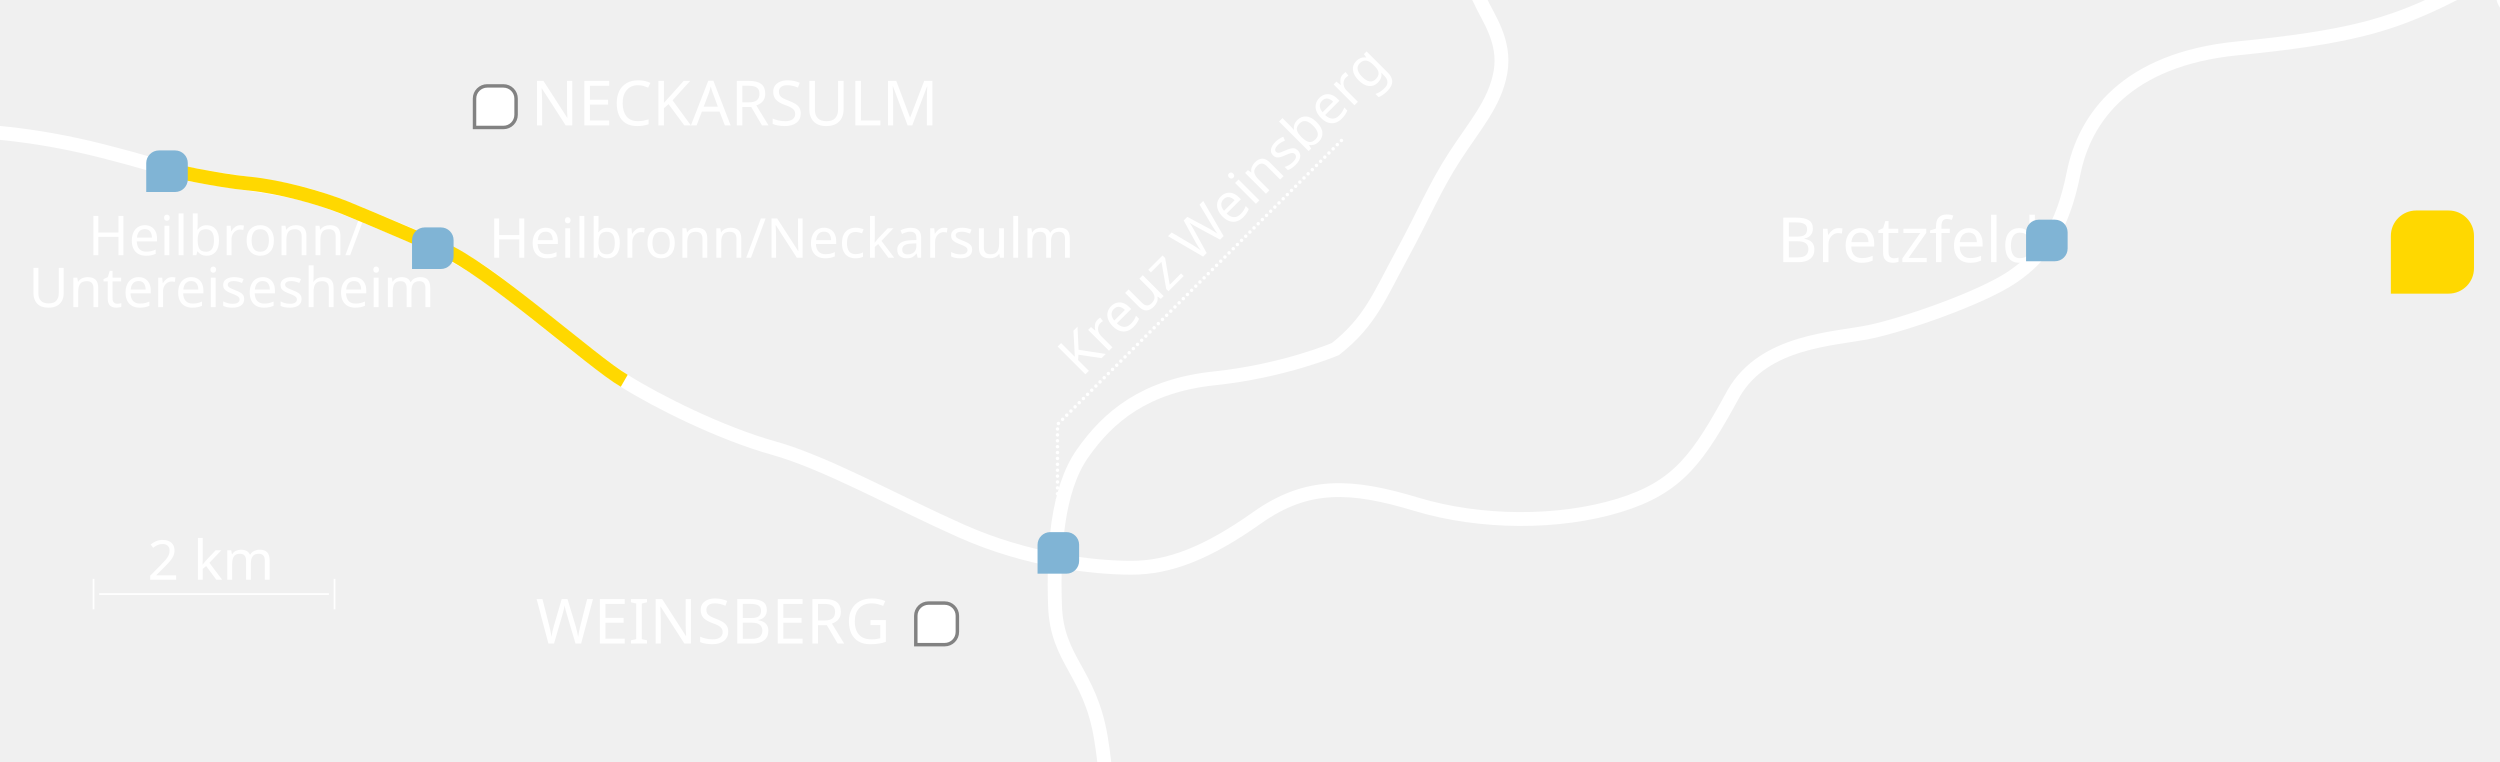
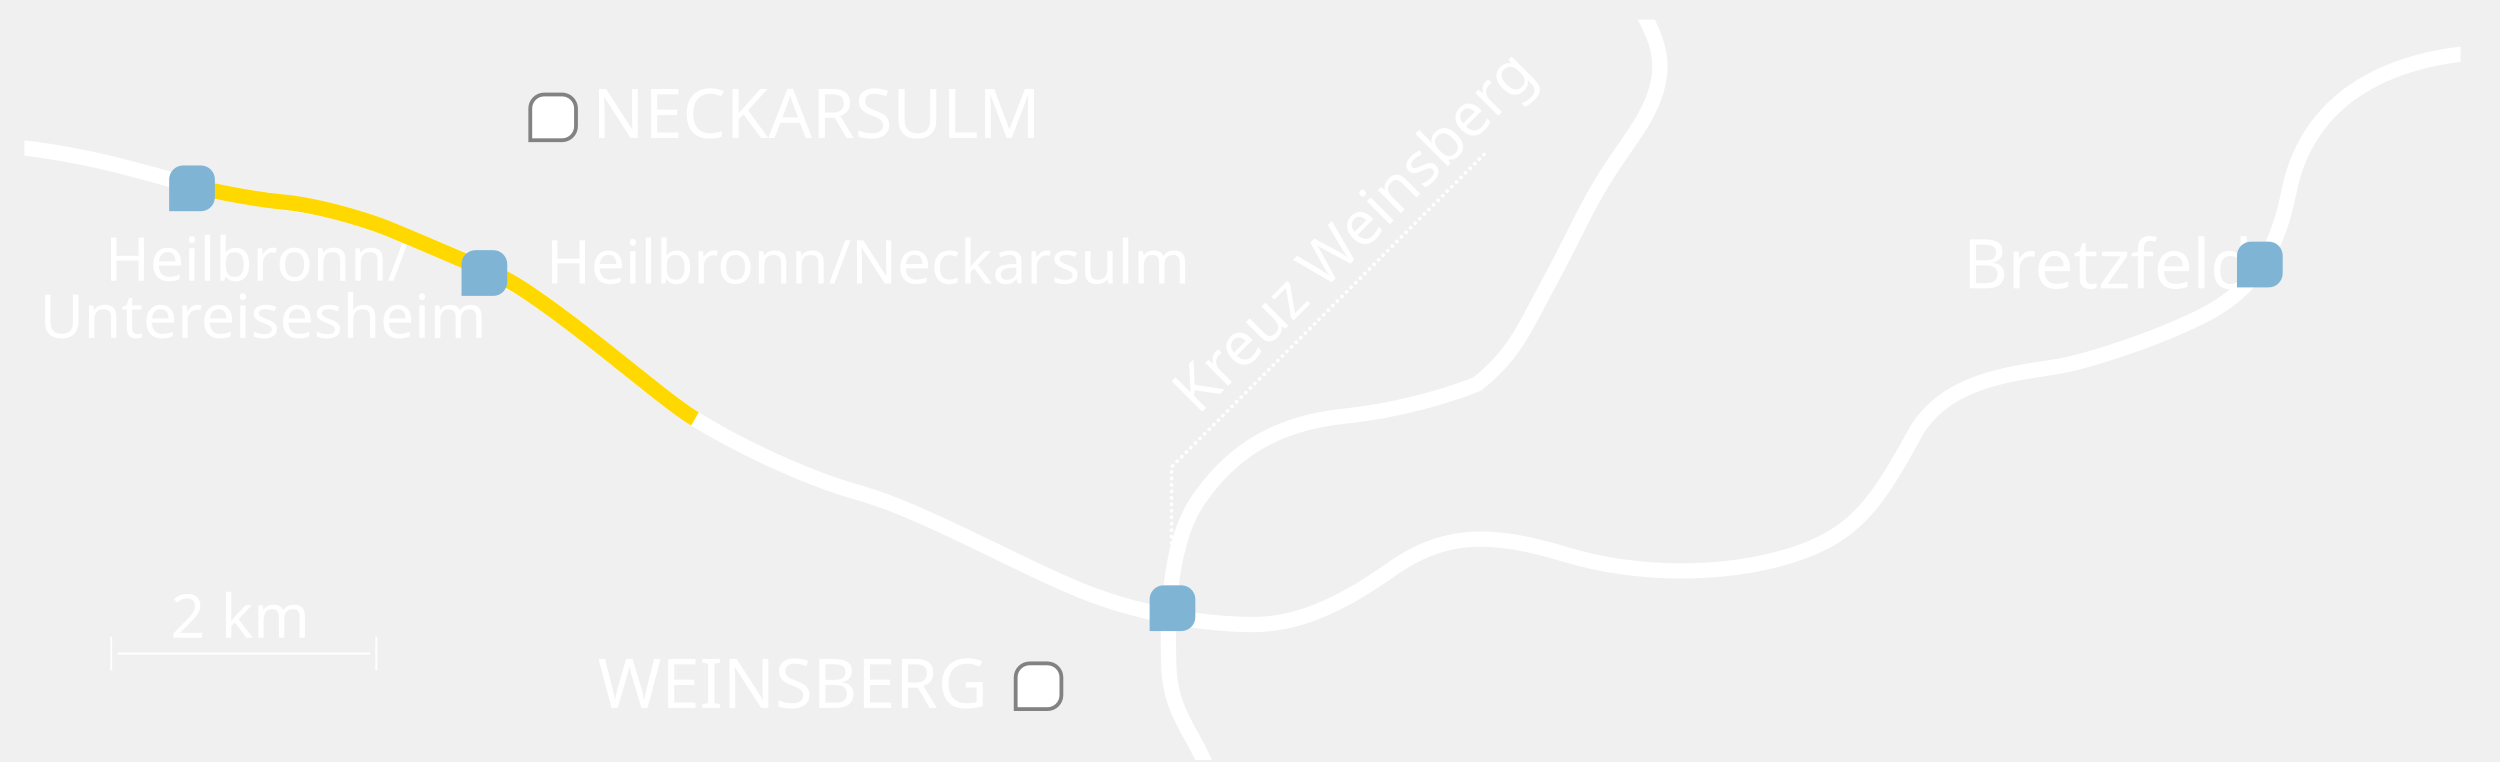
- <svg xmlns="http://www.w3.org/2000/svg" version="1.1" id="Ebene_1" x="0px" y="0px" width="640px" height="195px" viewBox="0 0 640 220" xml:space="preserve">
-   <g transform="translate(-110, -950)">
-     <path fill="none" stroke="#FFFFFF" stroke-width="4" d="M-804.808,724.17c19.765,10.939,69.326,43.912,92.622,49.561         c23.295,5.646,37.767,9.178,51.532,18c13.766,8.824,25.413,22.238,31.766,31.768c6.354,9.529,18.002,16.943,32.473,16.943         c14.471,0,20.824,2.115,24.354,2.82c3.53,0.707,11.294,2.117,29.295-1.059c10.942-2.471,34.943,10.59,44.472,14.119         c9.53,3.529,23.648,2.469,36.002,3.529c12.354,1.059,40.59,7.059,87.887,20.471c47.295,13.414,62.826,13.414,76.592,13.414         s39.883-6.705,49.412-6.705c9.531,0,23.65,0.703,39.533,10.232s31.766,32.472,44.473,42.71         c12.707,10.232,22.236,15.883,37.061,23.646c14.822,7.766,20.826,13.412,37.41,23.646c16.592,10.238,32.826,15.531,56.123,9.18         c23.295-6.354,24-4.234,45.883-5.295c21.883-1.059,32.826-3.529,41.297-3.529s24.355,0.705,45.178,5.998         c20.826,5.295,16.943,5.648,35.65,8.471c18.705,2.826,22.588,3.18,37.412,9.18s26.824,10.941,36,16.941         c9.18,6,32.121,25.766,41.65,31.766s27.885,15.176,43.061,19.412c15.178,4.234,35.295,15.531,54.355,24.002         c19.061,8.473,38.117,10.588,49.063,10.588c10.939,0,21.881-4.234,36.354-14.471c14.473-10.234,27.18-9.527,45.885-3.881         s41.297,5.646,58.592,0.352c17.297-5.295,22.943-13.766,33.178-32.473c8.824-15.176,28.943-15.527,39.18-17.646         c10.234-2.117,32.469-9.885,41.293-15.885c8.824-5.998,14.471-14.119,17.648-30.002c3.176-15.883,15.18-32.824,47.297-36.002         c32.119-3.176,44.119-6.705,60.002-14.469c15.883-7.768,31.061-20.117,46.592-22.943c15.527-2.824,35.646-11.646,41.295-15.177         c5.648-3.531,24.354-13.764,58.238-12.352c33.885,1.41,40.236,6.352,66.004-1.768c25.766-8.117,39.529-20.471,73.768-19.059         c16.941,0.354,17.648,5.648,49.414,8.117s45.883,5.295,65.297,12.355c19.414,7.057,36.355,18.353,55.061,22.589         c18.707,4.234,24.705,6,53.297,6.703c28.588,0.709,45.178,5.299,58.236,9.18c0,0,37.063,15.883,47.297,19.764         c10.236,3.883,35.648,15.531,49.768,22.59c14.121,7.061,25.416,13.766,39.533,22.238c14.117,8.471,36.354,16.588,55.412,16.588         c19.061,0,34.939,2.119,38.824,3.529" />
-     <path fill="none" stroke="#FFFFFF" stroke-width="4" d="M508.692,723.607c0,0-1.588,15.354-11.117,51.357         c-4.236,25.941,3.705,43.941,4.764,54.531c0,0,3.707,23.824-3.705,40.236s-13.236,29.119-13.766,46.591         c-0.529,17.471,9.531,29.119,11.646,33.883c2.119,4.766,7.414,11.648,5.824,20.648c-1.588,9-7.412,15.354-13.234,24.355         c-5.824,9-9.002,16.939-15.354,28.588c-6.354,11.648-9.002,19.061-19.061,27.002c0,0-14.824,6.354-34.943,8.473         c-20.117,2.115-30.707,11.117-38.119,21.705s-8.471,28.061-7.941,43.943s10.059,19.059,13.236,38.119         c3.176,19.061,0.529,24.883-3.705,34.414c-4.236,9.529-6.883,19.059-7.943,27.002l-2.529,14.441" />
-     <path fill="#FFD800" d="M776.181,1010.794h-9.35c-4.047,0-7.328,3.285-7.328,7.33v2.885v6.465v7.334h7.328h6.471h2.879         c4.049,0,7.332-3.283,7.332-7.334v-9.35C783.513,1014.079,780.229,1010.794,776.181,1010.794z" />
-     <path fill="#FFD800" d="M1357.69,634.543h-9.348c-4.049,0-7.332,3.285-7.332,7.33v2.885v6.465v7.334h7.332h6.467h2.881         c4.051,0,7.332-3.283,7.332-7.334v-9.35C1365.022,637.828,1361.741,634.543,1357.69,634.543z" />
-     <path fill="#FFD800" d="M-704.345,732.672h-9.349c-4.05,0-7.332,3.283-7.332,7.33v2.883v6.465v7.332h7.332h6.467h2.881         c4.049,0,7.331-3.277,7.331-7.332v-9.348C-697.015,735.955-700.296,732.672-704.345,732.672z" />
-     <g>
-       <text transform="matrix(1 0 0 1 -690.6563 757.3301)" fill="#FFFFFF" font-family="'HelveticaNeue-Light'" font-size="18.001">SINSHEIM</text>
+ <svg xmlns="http://www.w3.org/2000/svg" xmlns:xlink="http://www.w3.org/1999/xlink" version="1.1" id="Ebene_1" x="0px" y="0px" width="640px" height="195px" viewBox="0 0 550 200" xml:space="preserve">
+   <defs>
+     <rect id="SVGID_7_" x="73.193" y="955.147" width="639.667" height="194.416" />
+   </defs>
+   <clipPath id="SVGID_8_">
+     <use xlink:href="#SVGID_7_" overflow="visible" />
+   </clipPath>
+   <g transform="translate(-120, -950)">
+     <g clip-path="url(#SVGID_8_)">
+       <path fill="none" stroke="#FFFFFF" stroke-width="4" d="M-804.808,724.17c19.765,10.939,69.326,43.912,92.622,49.561         c23.295,5.646,37.767,9.178,51.532,18c13.766,8.824,25.413,22.238,31.766,31.768c6.354,9.529,18.002,16.943,32.473,16.943         c14.471,0,20.824,2.115,24.354,2.82c3.53,0.707,11.294,2.117,29.295-1.059c10.942-2.471,34.943,10.59,44.472,14.119         c9.53,3.529,23.648,2.469,36.002,3.529c12.354,1.059,40.59,7.059,87.887,20.471c47.295,13.414,62.826,13.414,76.592,13.414         s39.883-6.705,49.412-6.705c9.531,0,23.65,0.703,39.533,10.232s31.766,32.472,44.473,42.71         c12.707,10.232,22.236,15.883,37.061,23.646c14.822,7.766,20.826,13.412,37.41,23.646c16.592,10.238,32.826,15.531,56.123,9.18         c23.295-6.354,24-4.234,45.883-5.295c21.883-1.059,32.826-3.529,41.297-3.529s24.355,0.705,45.178,5.998         c20.826,5.295,16.943,5.648,35.65,8.471c18.705,2.826,22.588,3.18,37.412,9.18s26.824,10.941,36,16.941         c9.18,6,32.121,25.766,41.65,31.766s27.885,15.176,43.061,19.412c15.178,4.234,35.295,15.531,54.355,24.002         c19.061,8.473,38.117,10.588,49.063,10.588c10.939,0,21.881-4.234,36.354-14.471c14.473-10.234,27.18-9.527,45.885-3.881         s41.297,5.646,58.592,0.352c17.297-5.295,22.943-13.766,33.178-32.473c8.824-15.176,28.943-15.527,39.18-17.646         c10.234-2.117,32.469-9.885,41.293-15.885c8.824-5.998,14.471-14.119,17.648-30.002c3.176-15.883,15.18-32.824,47.297-36.002         c32.119-3.176,44.119-6.705,60.002-14.469c15.883-7.768,31.061-20.117,46.592-22.943c15.527-2.824,35.646-11.646,41.295-15.177         c5.648-3.531,24.354-13.764,58.238-12.352c33.885,1.41,40.236,6.352,66.004-1.768c25.766-8.117,39.529-20.471,73.768-19.059         c16.941,0.354,17.648,5.648,49.414,8.117s45.883,5.295,65.297,12.355c19.414,7.057,36.355,18.353,55.061,22.589         c18.707,4.234,24.705,6,53.297,6.703c28.588,0.709,45.178,5.299,58.236,9.18c0,0,37.063,15.883,47.297,19.764         c10.236,3.883,35.648,15.531,49.768,22.59c14.121,7.061,25.416,13.766,39.533,22.238c14.117,8.471,36.354,16.588,55.412,16.588         c19.061,0,34.939,2.119,38.824,3.529" />
+       <path fill="none" stroke="#FFFFFF" stroke-width="4" d="M508.692,723.607c0,0-1.588,15.354-11.117,51.357         c-4.236,25.941,3.705,43.941,4.764,54.531c0,0,3.707,23.824-3.705,40.236s-13.236,29.119-13.766,46.591         c-0.529,17.471,9.531,29.119,11.646,33.883c2.119,4.766,7.414,11.648,5.824,20.648c-1.588,9-7.412,15.354-13.234,24.355         c-5.824,9-9.002,16.939-15.354,28.588c-6.354,11.648-9.002,19.061-19.061,27.002c0,0-14.824,6.354-34.943,8.473         c-20.117,2.115-30.707,11.117-38.119,21.705s-8.471,28.061-7.941,43.943s10.059,19.059,13.236,38.119         c3.176,19.061,0.529,24.883-3.705,34.414c-4.236,9.529-6.883,19.059-7.943,27.002l-2.529,14.441" />
+       <path fill="#FFD800" d="M776.181,1010.794h-9.35c-4.047,0-7.328,3.285-7.328,7.33v2.885v6.465v7.334h7.328h6.471h2.879         c4.049,0,7.332-3.283,7.332-7.334v-9.35C783.513,1014.079,780.229,1010.794,776.181,1010.794z" />
+       <path fill="#FFD800" d="M1357.69,634.543h-9.348c-4.049,0-7.332,3.285-7.332,7.33v2.885v6.465v7.334h7.332h6.467h2.881         c4.051,0,7.332-3.283,7.332-7.334v-9.35C1365.022,637.828,1361.741,634.543,1357.69,634.543z" />
+       <path fill="#FFD800" d="M-704.345,732.672h-9.349c-4.05,0-7.332,3.283-7.332,7.33v2.883v6.465v7.332h7.332h6.467h2.881         c4.049,0,7.331-3.277,7.331-7.332v-9.348C-697.015,735.955-700.296,732.672-704.345,732.672z" />
+       <g>
+         <text transform="matrix(1 0 0 1 -690.6563 757.3301)" fill="#FFFFFF" font-family="'HelveticaNeue-Light'" font-size="18.001">SINSHEIM</text>
+       </g>
+       <text transform="matrix(1 0 0 1 222.3125 986.2227)" fill="#FFFFFF" font-family="'BentonSansCond-Book'" font-size="18.001">NECKARSULM</text>
+       <path fill="#FFD800" d="M900.962,930.675h-9.35c-4.047,0-7.328,3.283-7.328,7.328v2.885v6.465v7.334h7.328h6.471h2.879         c4.049,0,7.332-3.281,7.332-7.334v-9.35C908.294,933.958,905.011,930.675,900.962,930.675z" />
+       <text transform="matrix(1 0 0 1 788.6768 954.1055)" fill="#FFFFFF" font-family="'HelveticaNeue-Light'" font-size="18.001">ÖHRINGEN</text>
+       <path fill="#FFD800" d="M27.659,812.967h-5.842c-2.533,0-4.584,2.053-4.584,4.58v1.803v4.041v4.582h4.584h4.039h1.803         c2.529,0,4.582-2.051,4.582-4.582v-5.844C32.241,815.02,30.188,812.967,27.659,812.967z" />
+       <text transform="matrix(1 0 0 1 -106.6475 827.3926)" fill="#FFFFFF" font-family="'HelveticaNeue-Light'" font-size="18.001">BAD WIMPFEN</text>
+       <text transform="matrix(1 0 0 1 1234.423 657.9727)" fill="#FFFFFF" font-family="'HelveticaNeue-Light'" font-size="18.001">KÜNZELSAU</text>
+       <path fill="#FFD800" d="M1085.472,908.266h-5.842c-2.531,0-4.584,2.053-4.584,4.579v1.803v4.041v4.584h4.584h4.041h1.801         c2.531,0,4.58-2.053,4.58-4.584v-5.844C1090.052,910.318,1088.003,908.266,1085.472,908.266z" />
+       <text transform="matrix(1 0 0 1 963.7988 922.6914)" fill="#FFFFFF" font-family="'HelveticaNeue-Light'" font-size="18.001">NEUENSTEIN</text>
+       <path fill="#FFD800" d="M1372.071,824.967h-5.842c-2.531,0-4.582,2.051-4.582,4.58v1.805v4.041v4.582h4.582h4.043h1.799         c2.533,0,4.582-2.051,4.582-4.582v-5.846C1376.653,827.018,1374.604,824.967,1372.071,824.967z" />
+       <text transform="matrix(1 0 0 1 1250.095 839.3926)" fill="#FFFFFF" font-family="'HelveticaNeue-Light'" font-size="18.001">KUPFERZELL</text>
+       <text transform="matrix(1 0 0 1 223.7393 1135.875)" fill="#FFFFFF" font-family="'HelveticaNeue-Light'" font-size="18.001">WEINSBERG</text>
+       <text transform="matrix(1 0 0 1 582.2695 1025.711)" fill="#FFFFFF" font-family="'HelveticaNeue-Light'" font-size="18.001">Bretzfeld</text>
+       <path fill="#80B4D5" d="M662.485,1013.45h-4.674c-2.025,0-3.666,1.643-3.666,3.66v1.443v3.234v3.666h3.666h3.232h1.441         c2.023,0,3.664-1.643,3.664-3.666v-4.678C666.149,1015.093,664.509,1013.45,662.485,1013.45z" />
+       <text transform="matrix(1 0 0 1 1111.156 876.8242)" fill="#FFFFFF" font-family="'HelveticaNeue-Light'" font-size="18.001">Neuenstein</text>
+       <path fill="#80B4D5" d="M1107.741,878.973h-4.674c-2.027,0-3.668,1.643-3.668,3.66v1.443v3.236v3.664h3.668h3.232h1.441         c2.021,0,3.664-1.643,3.664-3.664v-4.68C1111.405,880.615,1109.763,878.973,1107.741,878.973z" />
+       <path fill="#80B4D5" d="M-749.52,748.582h-4.674c-2.027,0-3.667,1.643-3.667,3.666v1.443v3.23v3.668h3.667h3.232h1.441         c2.022,0,3.665-1.643,3.665-3.668v-4.674C-745.854,750.225-747.497,748.582-749.52,748.582z" />
+       <text transform="matrix(1 0 0 1 94.3989 1023.709)">
+         <tspan x="0" y="0" fill="#FFFFFF" font-family="'HelveticaNeue-Light'" font-size="15.883">Heilbronn/ </tspan>
+         <tspan x="-17.201" y="15" fill="#FFFFFF" font-family="'HelveticaNeue-Light'" font-size="15.883">Untereisesheim</tspan>
+       </text>
+       <text transform="matrix(1 0 0 1 210.1719 1024.447)" fill="#FFFFFF" font-family="'HelveticaNeue-Light'" font-size="15.883">Heilbronn/Neckarsulm</text>
+       <path fill="#FFFFFF" stroke="#828282" stroke-miterlimit="10" d="M341.817,1124.183h-4.674c-2.027,0-3.668,1.643-3.668,3.666         v1.443v3.23v3.668h3.668h3.232h1.441c2.021,0,3.664-1.643,3.664-3.668v-4.674C345.481,1125.825,343.839,1124.183,341.817,1124.183         z" />
+       <path fill="#FFFFFF" stroke="#828282" stroke-miterlimit="10" d="M214.369,974.81h-4.674c-2.027,0-3.668,1.643-3.668,3.666v1.443         v3.23v3.668h3.668h3.232h1.441c2.021,0,3.664-1.643,3.664-3.668v-4.674C218.033,976.452,216.391,974.81,214.369,974.81z" />
+       <text transform="matrix(1 0 0 1 844.9102 913.0859)" fill="#FFFFFF" font-family="'HelveticaNeue-Light'" font-size="18.001">Öhringen</text>
+       <path fill="#80B4D5" d="M841.495,915.235h-4.674c-2.027,0-3.668,1.641-3.668,3.664v1.445v3.23v3.668h3.668h3.232h1.441         c2.021,0,3.664-1.643,3.664-3.668v-4.676C845.159,916.876,843.517,915.235,841.495,915.235z" />
+       <text transform="matrix(1 0 0 1 1358.139 933.4707)" fill="#FFFFFF" font-family="'HelveticaNeue-Light'" font-size="18.001">Kupferzell</text>
+       <path fill="#80B4D5" d="M1354.722,935.622h-4.672c-2.027,0-3.668,1.643-3.668,3.662v1.443v3.232v3.666h3.668h3.232h1.439         c2.023,0,3.666-1.643,3.666-3.666v-4.676C1358.388,937.265,1356.745,935.622,1354.722,935.622z" />
+       <text transform="matrix(1 0 0 1 1492.971 997.3574)" fill="#FFFFFF" font-family="'HelveticaNeue-Light'" font-size="18.001">Schwäbisch Hall</text>
+       <path fill="#80B4D5" d="M1489.554,999.507h-4.674c-2.027,0-3.668,1.643-3.668,3.662v1.443v3.232v3.668h3.668h3.232h1.441         c2.021,0,3.664-1.643,3.664-3.668v-4.676C1493.218,1001.149,1491.575,999.507,1489.554,999.507z" />
+       <text transform="matrix(1 0 0 1 111.5801 1117.438)" fill="#FFFFFF" font-family="'HelveticaNeue-Light'" font-size="15.883">2 km</text>
+       <g>
+         <line fill="none" stroke="#FFFFFF" stroke-width="0.5" x1="97.618" y1="1121.581" x2="163.964" y2="1121.581" />
+         <line fill="none" stroke="#FFFFFF" stroke-width="0.5" x1="95.991" y1="1125.983" x2="95.991" y2="1117.181" />
+         <line fill="none" stroke="#FFFFFF" stroke-width="0.5" x1="165.593" y1="1125.983" x2="165.593" y2="1117.181" />
+       </g>
+       <g>
+         <rect x="-452.578" y="852.08" fill-rule="evenodd" clip-rule="evenodd" fill="#FFFFFF" stroke="#828282" width="35.845" height="23.965" />
+         <polygon fill-rule="evenodd" clip-rule="evenodd" fill="#0069AB" points="-418.79,871.615 -434.657,874.221 -450.523,871.355             -450.52,856.506 -434.653,853.902 -418.786,856.506    " />
+         <text transform="matrix(0.98 0 0 1 -444.1787 870.0957)" fill="#FFFFFF" font-family="'BentonSansCond-Bold'" font-size="16.518">A6</text>
+       </g>
+       <text transform="matrix(0.7071 -0.7071 0.7071 0.7071 433.0693 870.9961)" fill="#FFFFFF" font-family="'HelveticaNeue-Light'" font-size="15.883">Neuenstadt</text>
+       <path fill="#80B4D5" d="M499.333,800.732h-4.674c-2.027,0-3.668,1.643-3.668,3.666v1.441v3.23v3.67h3.668h3.232h1.441         c2.021,0,3.664-1.643,3.664-3.67v-4.672C502.997,802.375,501.354,800.732,499.333,800.732z" />
+       <g>
+         <rect x="473.731" y="922.005" fill-rule="evenodd" clip-rule="evenodd" fill="#FFFFFF" stroke="#828282" width="27.574" height="18.436" />
+         <polygon fill-rule="evenodd" clip-rule="evenodd" fill="#80B4D5" points="499.724,937.032 487.517,939.04 475.313,936.835             475.315,925.409 487.522,923.409 499.728,925.409    " />
+         <text transform="matrix(0.98 0 0 1 477.6934 935.8633)" fill="#FFFFFF" font-family="'BentonSansCond-Bold'" font-size="12.707">A81</text>
+       </g>
+       <text transform="matrix(0.7071 -0.7071 0.7071 0.7071 381.3682 1059.203)" fill="#FFFFFF" font-family="'HelveticaNeue-Light'" font-size="15.883">Kreuz Weinsberg</text>
+       <polyline fill="none" stroke="#FFFFFF" stroke-linecap="round" stroke-linejoin="round" stroke-dasharray="0,1.7" points="         456.411,990.575 374.399,1072.591 374.399,1111.817   " />
+       <text transform="matrix(1 0 0 1 -731.2671 856.2715)" fill="#FFFFFF" font-family="'HelveticaNeue-Light'" font-size="15.883">Sinsheim-Steinsfurt</text>
+       <path fill="#80B4D5" d="M-587.247,835.674h-4.674c-2.026,0-3.667,1.643-3.667,3.666v1.443v3.232v3.668h3.667h3.233h1.441         c2.022,0,3.664-1.643,3.664-3.668v-4.676C-583.583,837.316-585.225,835.674-587.247,835.674z" />
+       <text transform="matrix(1 0 0 1 -276.0498 878.2637)" fill="#FFFFFF" font-family="'HelveticaNeue-Light'" font-size="18.001">Bad Rappenau</text>
+       <path fill="#80B4D5" d="M-199.966,895.916h-4.674c-2.025,0-3.666,1.641-3.666,3.66v1.443v3.234v3.664h3.666h3.232h1.441         c2.023,0,3.666-1.643,3.666-3.664v-4.678C-196.3,897.557-197.942,895.916-199.966,895.916z" />
+       <path fill="#FFD800" d="M1252.788,971.901h-5.842c-2.533,0-4.584,2.053-4.584,4.578v1.803v4.043v4.582h4.584h4.041h1.801         c2.531,0,4.58-2.051,4.58-4.582v-5.846C1257.368,973.954,1255.319,971.901,1252.788,971.901z" />
+       <text transform="matrix(1 0 0 1 1116.139 986.3262)" fill="#FFFFFF" font-family="'HelveticaNeue-Light'" font-size="18.001">WALDENBURG</text>
+       <text transform="matrix(1 0 0 1 -772.0469 796.4668)" fill="#FFFFFF" font-family="'HelveticaNeue-Light'" font-size="15.883">Sinsheim Süd</text>
+       <path fill="#80B4D5" d="M-665.075,782.201h-4.673c-2.027,0-3.667,1.643-3.667,3.666v1.443v3.23v3.668h3.667h3.232h1.441         c2.023,0,3.665-1.641,3.665-3.668v-4.674C-661.41,783.844-663.052,782.201-665.075,782.201z" />
+       <path fill="none" stroke="#FFD800" stroke-width="4" d="M249.269,1059.978c-9.102-5.227-39.769-32.978-52.769-38.145         c0,0-21-9.083-27.875-11.833c-7.071-2.828-18.75-6.125-28-7c-8.923-0.844-23.125-4-23.125-4" />
+       <path fill="#80B4D5" d="M196.317,1015.683h-4.674c-2.027,0-3.668,1.643-3.668,3.666v1.443v3.23v3.668h3.668h3.232h1.441         c2.021,0,3.664-1.643,3.664-3.668v-4.674C199.981,1017.325,198.339,1015.683,196.317,1015.683z" />
+       <path fill="#80B4D5" d="M376.984,1103.683h-4.674c-2.027,0-3.668,1.643-3.668,3.666v1.443v3.23v3.668h3.668h3.232h1.441         c2.021,0,3.664-1.643,3.664-3.668v-4.674C380.648,1105.325,379.006,1103.683,376.984,1103.683z" />
+       <path fill="#80B4D5" d="M119.548,993.446h-4.672c-2.027,0-3.668,1.643-3.668,3.664v1.445v3.23v3.668h3.668h3.232h1.439         c2.023,0,3.666-1.643,3.666-3.668v-4.676C123.214,995.089,121.571,993.446,119.548,993.446z" />
    </g>
-     <text transform="matrix(1 0 0 1 222.3125 986.2227)" fill="#FFFFFF" font-family="'BentonSansCond-Book'" font-size="18.001">NECKARSULM</text>
-     <path fill="#FFD800" d="M900.962,930.675h-9.35c-4.047,0-7.328,3.283-7.328,7.328v2.885v6.465v7.334h7.328h6.471h2.879         c4.049,0,7.332-3.281,7.332-7.334v-9.35C908.294,933.958,905.011,930.675,900.962,930.675z" />
-     <text transform="matrix(1 0 0 1 788.6768 954.1055)" fill="#FFFFFF" font-family="'HelveticaNeue-Light'" font-size="18.001">ÖHRINGEN</text>
-     <path fill="#FFD800" d="M27.659,812.967h-5.842c-2.533,0-4.584,2.053-4.584,4.58v1.803v4.041v4.582h4.584h4.039h1.803         c2.529,0,4.582-2.051,4.582-4.582v-5.844C32.241,815.02,30.188,812.967,27.659,812.967z" />
-     <text transform="matrix(1 0 0 1 -106.6475 827.3926)" fill="#FFFFFF" font-family="'HelveticaNeue-Light'" font-size="18.001">BAD WIMPFEN</text>
-     <text transform="matrix(1 0 0 1 1234.423 657.9727)" fill="#FFFFFF" font-family="'HelveticaNeue-Light'" font-size="18.001">KÜNZELSAU</text>
-     <path fill="#FFD800" d="M1085.472,908.266h-5.842c-2.531,0-4.584,2.053-4.584,4.579v1.803v4.041v4.584h4.584h4.041h1.801         c2.531,0,4.58-2.053,4.58-4.584v-5.844C1090.052,910.318,1088.003,908.266,1085.472,908.266z" />
-     <text transform="matrix(1 0 0 1 963.7988 922.6914)" fill="#FFFFFF" font-family="'HelveticaNeue-Light'" font-size="18.001">NEUENSTEIN</text>
-     <path fill="#FFD800" d="M1372.071,824.967h-5.842c-2.531,0-4.582,2.051-4.582,4.58v1.805v4.041v4.582h4.582h4.043h1.799         c2.533,0,4.582-2.051,4.582-4.582v-5.846C1376.653,827.018,1374.604,824.967,1372.071,824.967z" />
-     <text transform="matrix(1 0 0 1 1250.095 839.3926)" fill="#FFFFFF" font-family="'HelveticaNeue-Light'" font-size="18.001">KUPFERZELL</text>
-     <text transform="matrix(1 0 0 1 223.7393 1135.875)" fill="#FFFFFF" font-family="'HelveticaNeue-Light'" font-size="18.001">WEINSBERG</text>
-     <text transform="matrix(1 0 0 1 582.2695 1025.711)" fill="#FFFFFF" font-family="'HelveticaNeue-Light'" font-size="18.001">Bretzfeld</text>
-     <path fill="#80B4D5" d="M662.485,1013.45h-4.674c-2.025,0-3.666,1.643-3.666,3.66v1.443v3.234v3.666h3.666h3.232h1.441         c2.023,0,3.664-1.643,3.664-3.666v-4.678C666.149,1015.093,664.509,1013.45,662.485,1013.45z" />
-     <text transform="matrix(1 0 0 1 1111.156 876.8242)" fill="#FFFFFF" font-family="'HelveticaNeue-Light'" font-size="18.001">Neuenstein</text>
-     <path fill="#80B4D5" d="M1107.741,878.973h-4.674c-2.027,0-3.668,1.643-3.668,3.66v1.443v3.236v3.664h3.668h3.232h1.441         c2.021,0,3.664-1.643,3.664-3.664v-4.68C1111.405,880.615,1109.763,878.973,1107.741,878.973z" />
-     <path fill="#80B4D5" d="M-749.52,748.582h-4.674c-2.027,0-3.667,1.643-3.667,3.666v1.443v3.23v3.668h3.667h3.232h1.441         c2.022,0,3.665-1.643,3.665-3.668v-4.674C-745.854,750.225-747.497,748.582-749.52,748.582z" />
-     <text transform="matrix(1 0 0 1 94.3989 1023.709)">
-       <tspan x="0" y="0" fill="#FFFFFF" font-family="'HelveticaNeue-Light'" font-size="15.883">Heilbronn/ </tspan>
-       <tspan x="-17.201" y="15" fill="#FFFFFF" font-family="'HelveticaNeue-Light'" font-size="15.883">Untereisesheim</tspan>
-     </text>
-     <text transform="matrix(1 0 0 1 210.1719 1024.447)" fill="#FFFFFF" font-family="'HelveticaNeue-Light'" font-size="15.883">Heilbronn/Neckarsulm</text>
-     <path fill="#FFFFFF" stroke="#828282" stroke-miterlimit="10" d="M341.817,1124.183h-4.674c-2.027,0-3.668,1.643-3.668,3.666         v1.443v3.23v3.668h3.668h3.232h1.441c2.021,0,3.664-1.643,3.664-3.668v-4.674C345.481,1125.825,343.839,1124.183,341.817,1124.183         z" />
-     <path fill="#FFFFFF" stroke="#828282" stroke-miterlimit="10" d="M214.369,974.81h-4.674c-2.027,0-3.668,1.643-3.668,3.666v1.443         v3.23v3.668h3.668h3.232h1.441c2.021,0,3.664-1.643,3.664-3.668v-4.674C218.033,976.452,216.391,974.81,214.369,974.81z" />
-     <text transform="matrix(1 0 0 1 844.9102 913.0859)" fill="#FFFFFF" font-family="'HelveticaNeue-Light'" font-size="18.001">Öhringen</text>
-     <path fill="#80B4D5" d="M841.495,915.235h-4.674c-2.027,0-3.668,1.641-3.668,3.664v1.445v3.23v3.668h3.668h3.232h1.441         c2.021,0,3.664-1.643,3.664-3.668v-4.676C845.159,916.876,843.517,915.235,841.495,915.235z" />
-     <text transform="matrix(1 0 0 1 1358.139 933.4707)" fill="#FFFFFF" font-family="'HelveticaNeue-Light'" font-size="18.001">Kupferzell</text>
-     <path fill="#80B4D5" d="M1354.722,935.622h-4.672c-2.027,0-3.668,1.643-3.668,3.662v1.443v3.232v3.666h3.668h3.232h1.439         c2.023,0,3.666-1.643,3.666-3.666v-4.676C1358.388,937.265,1356.745,935.622,1354.722,935.622z" />
-     <text transform="matrix(1 0 0 1 1492.971 997.3574)" fill="#FFFFFF" font-family="'HelveticaNeue-Light'" font-size="18.001">Schwäbisch Hall</text>
-     <path fill="#80B4D5" d="M1489.554,999.507h-4.674c-2.027,0-3.668,1.643-3.668,3.662v1.443v3.232v3.668h3.668h3.232h1.441         c2.021,0,3.664-1.643,3.664-3.668v-4.676C1493.218,1001.149,1491.575,999.507,1489.554,999.507z" />
-     <text transform="matrix(1 0 0 1 111.5801 1117.438)" fill="#FFFFFF" font-family="'HelveticaNeue-Light'" font-size="15.883">2 km</text>
-     <g>
-       <line fill="none" stroke="#FFFFFF" stroke-width="0.5" x1="97.618" y1="1121.581" x2="163.964" y2="1121.581" />
-       <line fill="none" stroke="#FFFFFF" stroke-width="0.5" x1="95.991" y1="1125.983" x2="95.991" y2="1117.181" />
-       <line fill="none" stroke="#FFFFFF" stroke-width="0.5" x1="165.593" y1="1125.983" x2="165.593" y2="1117.181" />
-     </g>
-     <g>
-       <rect x="-452.578" y="852.08" fill-rule="evenodd" clip-rule="evenodd" fill="#FFFFFF" stroke="#828282" width="35.845" height="23.965" />
-       <polygon fill-rule="evenodd" clip-rule="evenodd" fill="#0069AB" points="-418.79,871.615 -434.657,874.221 -450.523,871.355             -450.52,856.506 -434.653,853.902 -418.786,856.506    " />
-       <text transform="matrix(0.98 0 0 1 -444.1787 870.0957)" fill="#FFFFFF" font-family="'BentonSansCond-Bold'" font-size="16.518">A6</text>
-     </g>
-     <text transform="matrix(0.7071 -0.7071 0.7071 0.7071 433.0693 870.9961)" fill="#FFFFFF" font-family="'HelveticaNeue-Light'" font-size="15.883">Neuenstadt</text>
-     <path fill="#80B4D5" d="M499.333,800.732h-4.674c-2.027,0-3.668,1.643-3.668,3.666v1.441v3.23v3.67h3.668h3.232h1.441         c2.021,0,3.664-1.643,3.664-3.67v-4.672C502.997,802.375,501.354,800.732,499.333,800.732z" />
-     <g>
-       <rect x="473.731" y="922.005" fill-rule="evenodd" clip-rule="evenodd" fill="#FFFFFF" stroke="#828282" width="27.574" height="18.436" />
-       <polygon fill-rule="evenodd" clip-rule="evenodd" fill="#80B4D5" points="499.724,937.032 487.517,939.04 475.313,936.835             475.315,925.409 487.522,923.409 499.728,925.409    " />
-       <text transform="matrix(0.98 0 0 1 477.6934 935.8633)" fill="#FFFFFF" font-family="'BentonSansCond-Bold'" font-size="12.707">A81</text>
-     </g>
-     <text transform="matrix(0.7071 -0.7071 0.7071 0.7071 381.3682 1059.203)" fill="#FFFFFF" font-family="'HelveticaNeue-Light'" font-size="15.883">Kreuz Weinsberg</text>
-     <polyline fill="none" stroke="#FFFFFF" stroke-linecap="round" stroke-linejoin="round" stroke-dasharray="0,1.7" points="         456.411,990.575 374.399,1072.591 374.399,1111.817   " />
-     <text transform="matrix(1 0 0 1 -731.2671 856.2715)" fill="#FFFFFF" font-family="'HelveticaNeue-Light'" font-size="15.883">Sinsheim-Steinsfurt</text>
-     <path fill="#80B4D5" d="M-587.247,835.674h-4.674c-2.026,0-3.667,1.643-3.667,3.666v1.443v3.232v3.668h3.667h3.233h1.441         c2.022,0,3.664-1.643,3.664-3.668v-4.676C-583.583,837.316-585.225,835.674-587.247,835.674z" />
-     <text transform="matrix(1 0 0 1 -276.0498 878.2637)" fill="#FFFFFF" font-family="'HelveticaNeue-Light'" font-size="18.001">Bad Rappenau</text>
-     <path fill="#80B4D5" d="M-199.966,895.916h-4.674c-2.025,0-3.666,1.641-3.666,3.66v1.443v3.234v3.664h3.666h3.232h1.441         c2.023,0,3.666-1.643,3.666-3.664v-4.678C-196.3,897.557-197.942,895.916-199.966,895.916z" />
-     <path fill="#FFD800" d="M1252.788,971.901h-5.842c-2.533,0-4.584,2.053-4.584,4.578v1.803v4.043v4.582h4.584h4.041h1.801         c2.531,0,4.58-2.051,4.58-4.582v-5.846C1257.368,973.954,1255.319,971.901,1252.788,971.901z" />
-     <text transform="matrix(1 0 0 1 1116.139 986.3262)" fill="#FFFFFF" font-family="'HelveticaNeue-Light'" font-size="18.001">WALDENBURG</text>
-     <text transform="matrix(1 0 0 1 -772.0469 796.4668)" fill="#FFFFFF" font-family="'HelveticaNeue-Light'" font-size="15.883">Sinsheim Süd</text>
-     <path fill="#80B4D5" d="M-665.075,782.201h-4.673c-2.027,0-3.667,1.643-3.667,3.666v1.443v3.23v3.668h3.667h3.232h1.441         c2.023,0,3.665-1.641,3.665-3.668v-4.674C-661.41,783.844-663.052,782.201-665.075,782.201z" />
-     <path fill="none" stroke="#FFD800" stroke-width="4" d="M249.269,1059.978c-9.102-5.227-39.769-32.978-52.769-38.145         c0,0-21-9.083-27.875-11.833c-7.071-2.828-18.75-6.125-28-7c-8.923-0.844-23.125-4-23.125-4" />
-     <path fill="#80B4D5" d="M196.317,1015.683h-4.674c-2.027,0-3.668,1.643-3.668,3.666v1.443v3.23v3.668h3.668h3.232h1.441         c2.021,0,3.664-1.643,3.664-3.668v-4.674C199.981,1017.325,198.339,1015.683,196.317,1015.683z" />
-     <path fill="#80B4D5" d="M376.984,1103.683h-4.674c-2.027,0-3.668,1.643-3.668,3.666v1.443v3.23v3.668h3.668h3.232h1.441         c2.021,0,3.664-1.643,3.664-3.668v-4.674C380.648,1105.325,379.006,1103.683,376.984,1103.683z" />
-     <path fill="#80B4D5" d="M119.548,993.446h-4.672c-2.027,0-3.668,1.643-3.668,3.664v1.445v3.23v3.668h3.668h3.232h1.439         c2.023,0,3.666-1.643,3.666-3.668v-4.676C123.214,995.089,121.571,993.446,119.548,993.446z" />
  </g>
</svg>
